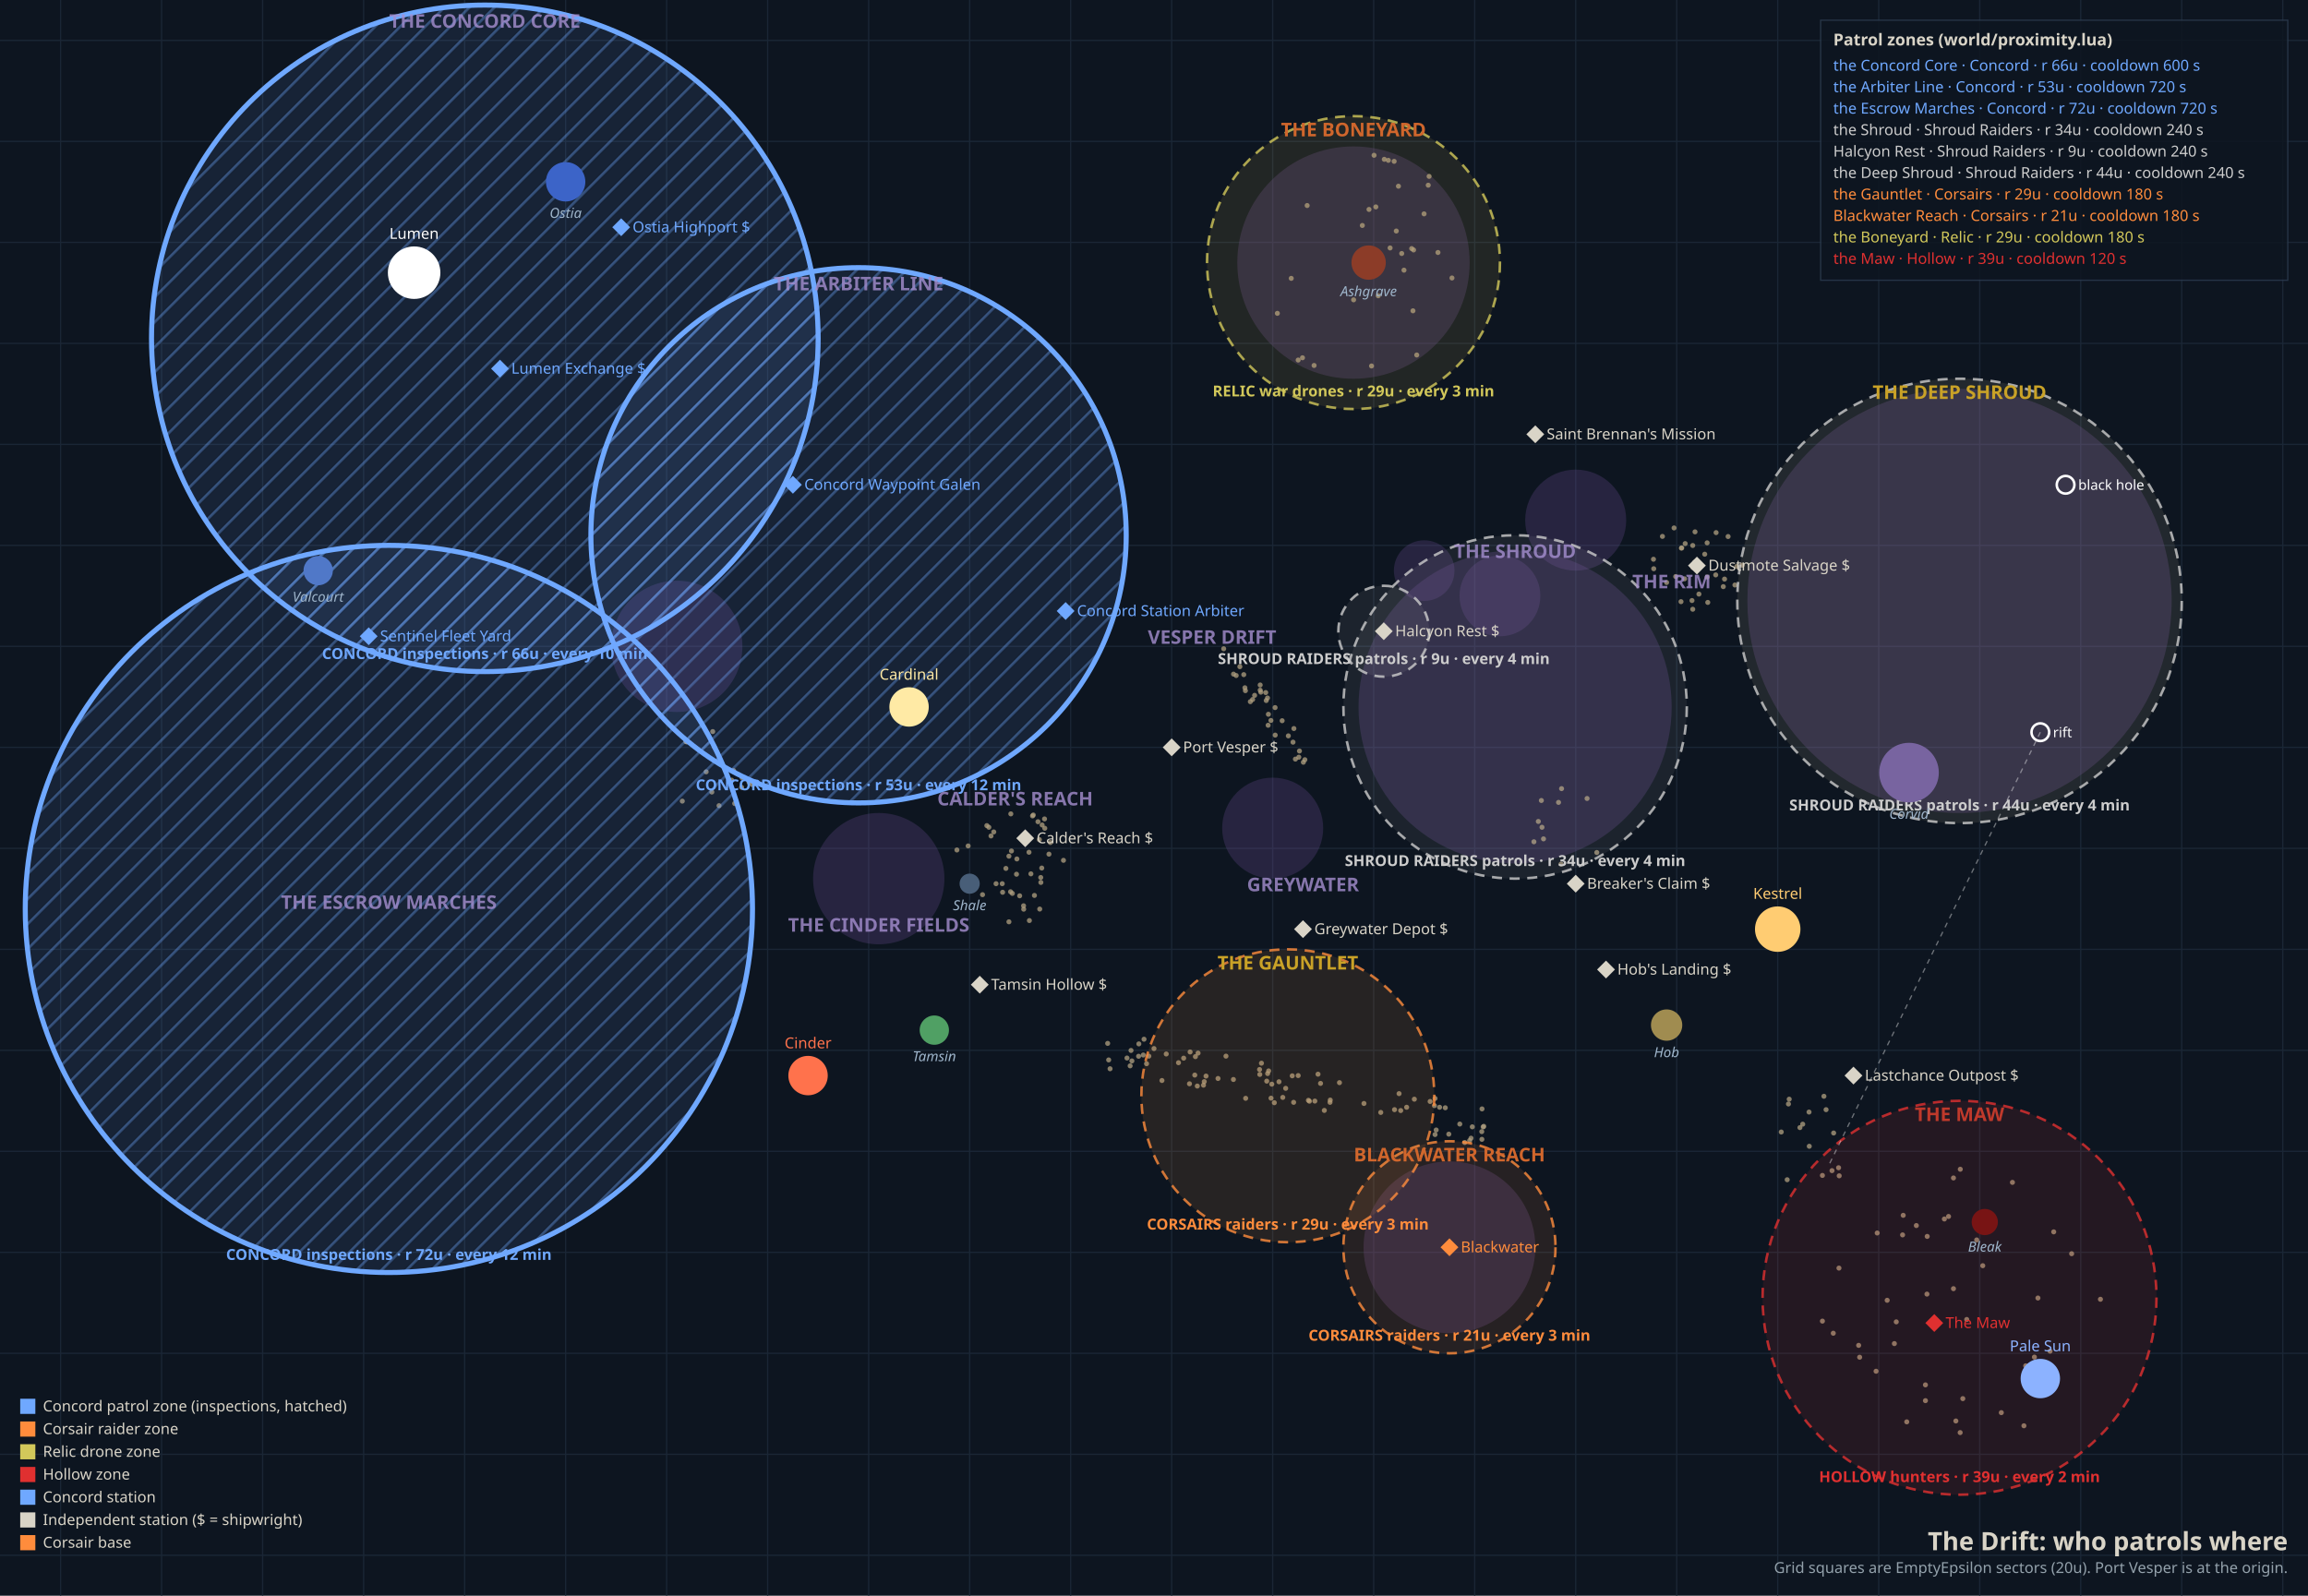
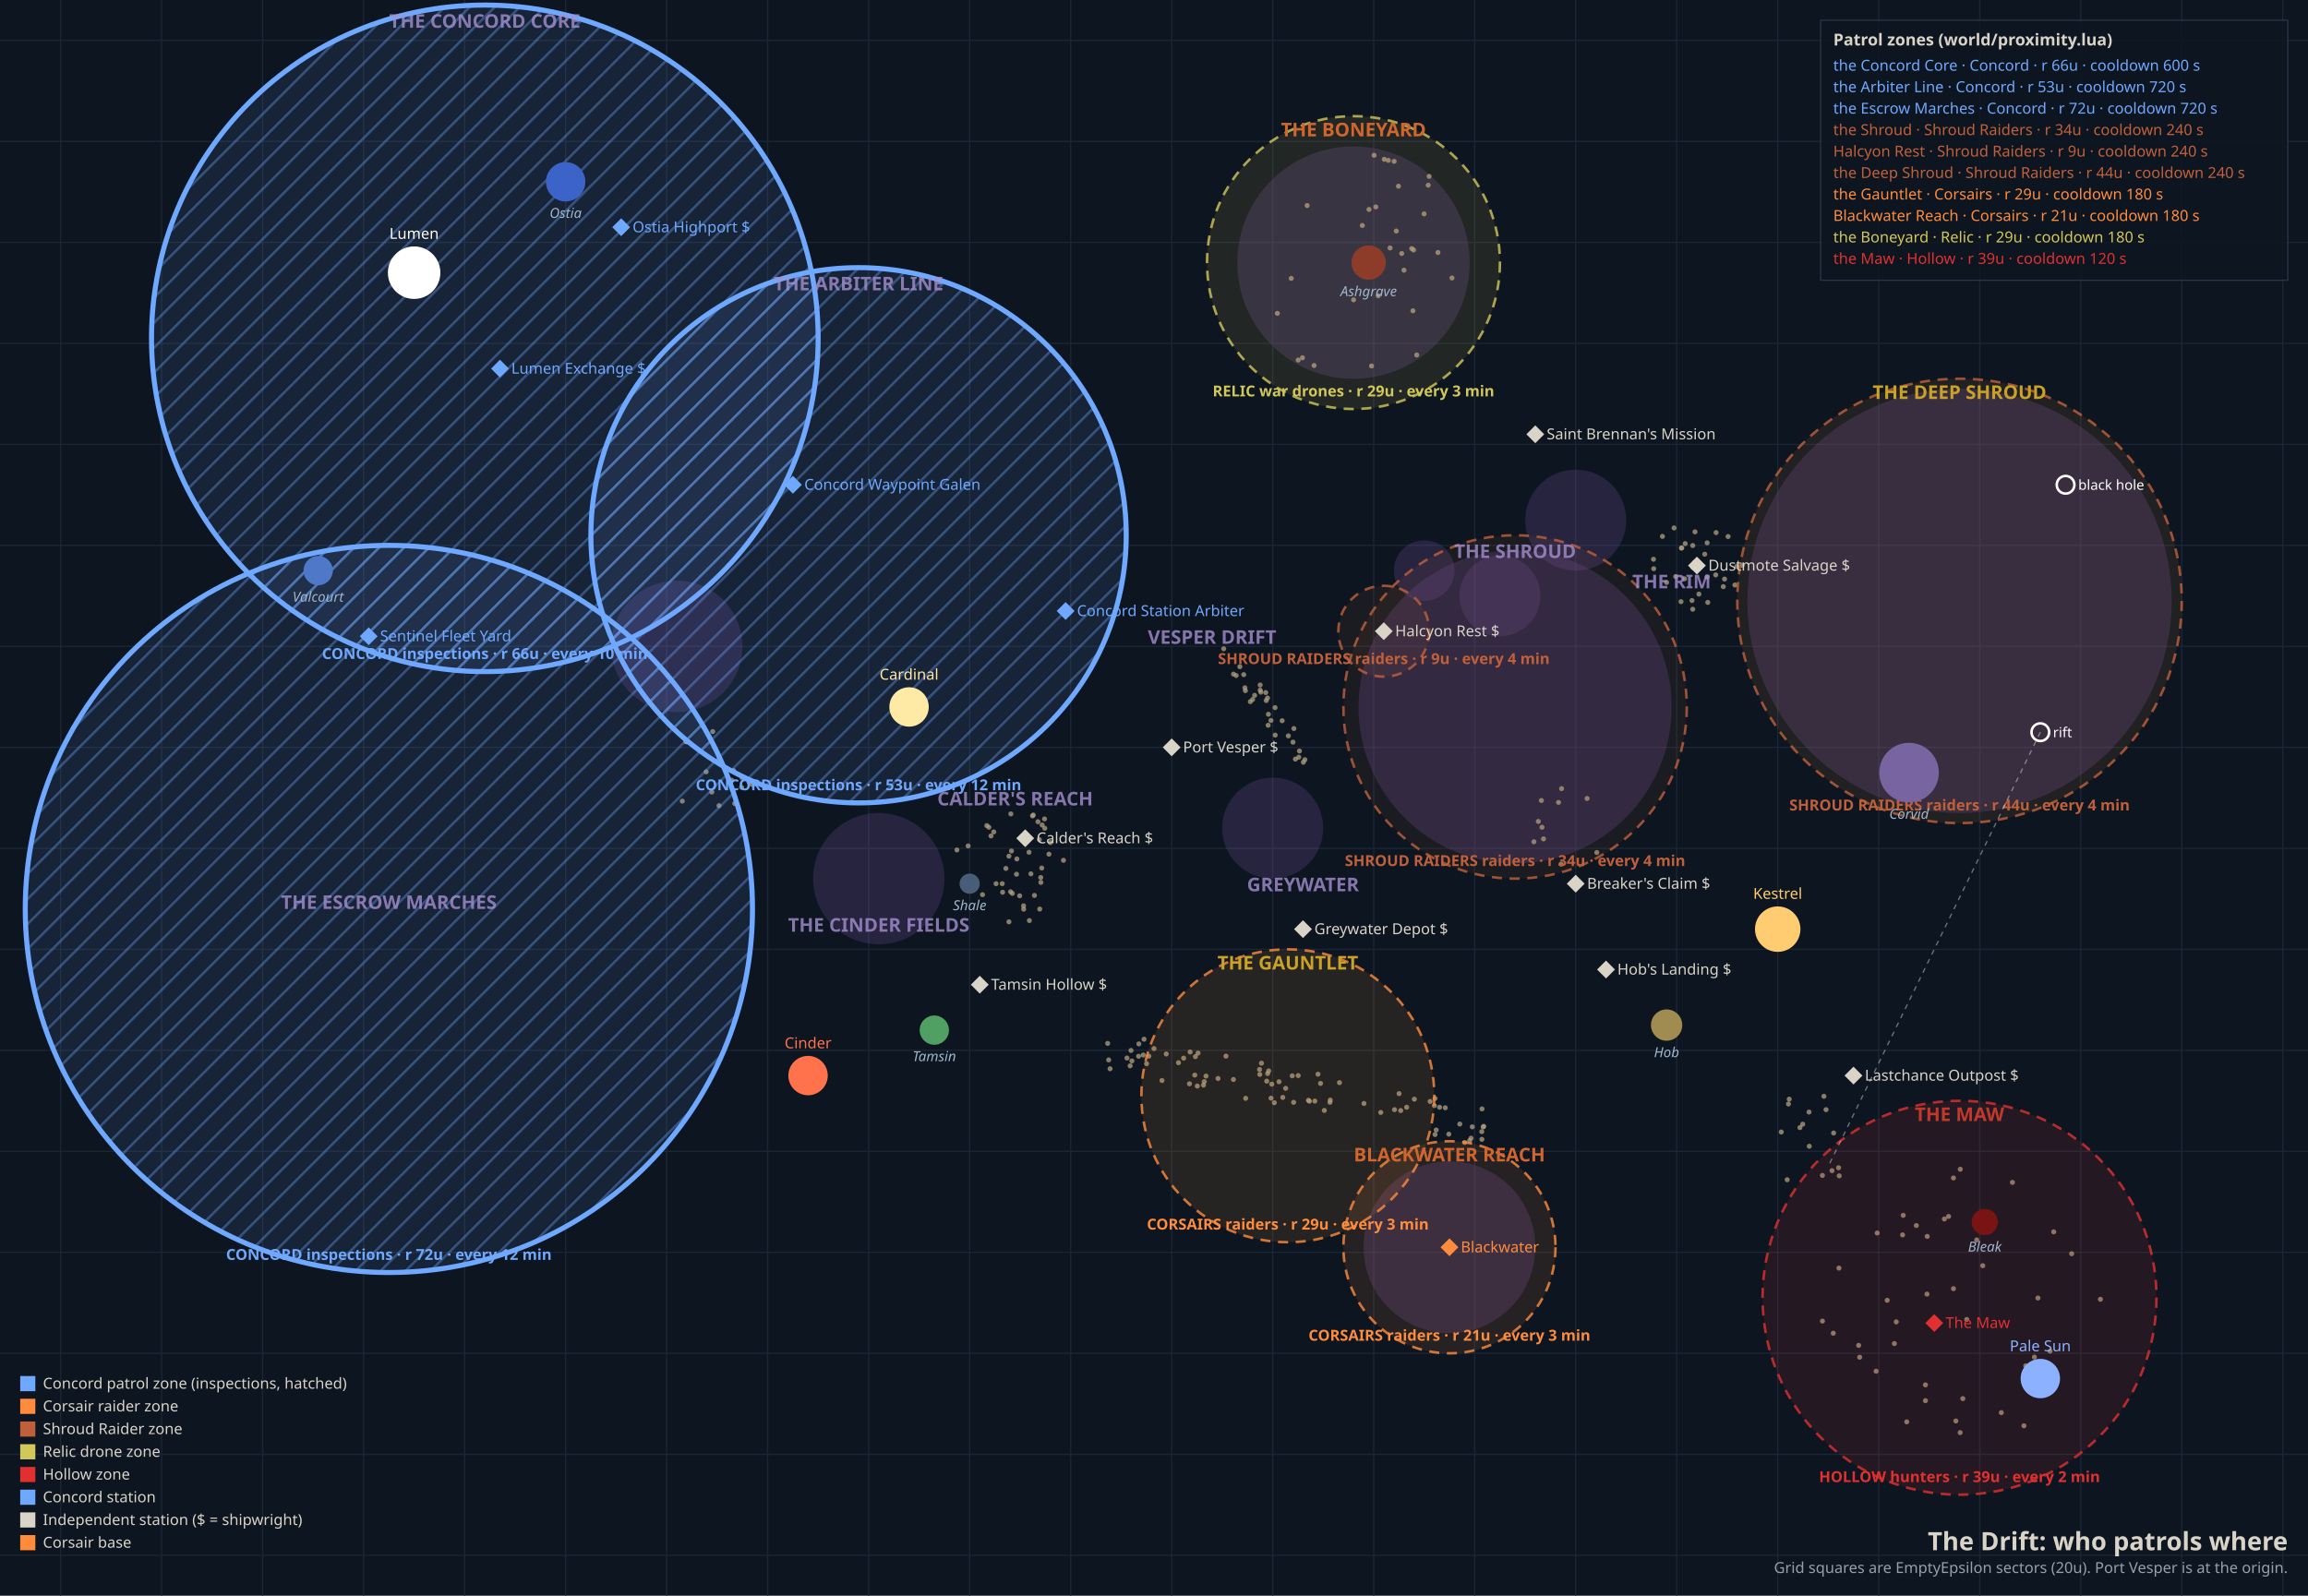
<svg xmlns="http://www.w3.org/2000/svg" viewBox="0 0 1828 1264" font-family="system-ui, sans-serif">
  <rect width="1828" height="1264" fill="#0d1520" />
  <line x1="-32.0" y1="0" x2="-32.0" y2="1264" stroke="#1a2635" stroke-width="1" />
  <line x1="48.0" y1="0" x2="48.0" y2="1264" stroke="#1a2635" stroke-width="1" />
  <line x1="128.0" y1="0" x2="128.0" y2="1264" stroke="#1a2635" stroke-width="1" />
  <line x1="208.0" y1="0" x2="208.0" y2="1264" stroke="#1a2635" stroke-width="1" />
  <line x1="288.0" y1="0" x2="288.0" y2="1264" stroke="#1a2635" stroke-width="1" />
  <line x1="368.0" y1="0" x2="368.0" y2="1264" stroke="#1a2635" stroke-width="1" />
  <line x1="448.0" y1="0" x2="448.0" y2="1264" stroke="#1a2635" stroke-width="1" />
  <line x1="528.0" y1="0" x2="528.0" y2="1264" stroke="#1a2635" stroke-width="1" />
  <line x1="608.0" y1="0" x2="608.0" y2="1264" stroke="#1a2635" stroke-width="1" />
  <line x1="688.0" y1="0" x2="688.0" y2="1264" stroke="#1a2635" stroke-width="1" />
  <line x1="768.0" y1="0" x2="768.0" y2="1264" stroke="#1a2635" stroke-width="1" />
  <line x1="848.0" y1="0" x2="848.0" y2="1264" stroke="#1a2635" stroke-width="1" />
  <line x1="928.0" y1="0" x2="928.0" y2="1264" stroke="#1a2635" stroke-width="1" />
  <line x1="1008.0" y1="0" x2="1008.0" y2="1264" stroke="#1a2635" stroke-width="1" />
  <line x1="1088.0" y1="0" x2="1088.0" y2="1264" stroke="#1a2635" stroke-width="1" />
  <line x1="1168.0" y1="0" x2="1168.0" y2="1264" stroke="#1a2635" stroke-width="1" />
  <line x1="1248.0" y1="0" x2="1248.0" y2="1264" stroke="#1a2635" stroke-width="1" />
  <line x1="1328.0" y1="0" x2="1328.0" y2="1264" stroke="#1a2635" stroke-width="1" />
  <line x1="1408.0" y1="0" x2="1408.0" y2="1264" stroke="#1a2635" stroke-width="1" />
  <line x1="1488.0" y1="0" x2="1488.0" y2="1264" stroke="#1a2635" stroke-width="1" />
  <line x1="1568.0" y1="0" x2="1568.0" y2="1264" stroke="#1a2635" stroke-width="1" />
  <line x1="1648.0" y1="0" x2="1648.0" y2="1264" stroke="#1a2635" stroke-width="1" />
  <line x1="1728.0" y1="0" x2="1728.0" y2="1264" stroke="#1a2635" stroke-width="1" />
  <line x1="1808.0" y1="0" x2="1808.0" y2="1264" stroke="#1a2635" stroke-width="1" />
  <line x1="0" y1="-48.0" x2="1828" y2="-48.0" stroke="#1a2635" stroke-width="1" />
  <line x1="0" y1="32.0" x2="1828" y2="32.0" stroke="#1a2635" stroke-width="1" />
  <line x1="0" y1="112.0" x2="1828" y2="112.0" stroke="#1a2635" stroke-width="1" />
  <line x1="0" y1="192.0" x2="1828" y2="192.0" stroke="#1a2635" stroke-width="1" />
  <line x1="0" y1="272.0" x2="1828" y2="272.0" stroke="#1a2635" stroke-width="1" />
  <line x1="0" y1="352.0" x2="1828" y2="352.0" stroke="#1a2635" stroke-width="1" />
  <line x1="0" y1="432.0" x2="1828" y2="432.0" stroke="#1a2635" stroke-width="1" />
  <line x1="0" y1="512.0" x2="1828" y2="512.0" stroke="#1a2635" stroke-width="1" />
  <line x1="0" y1="592.0" x2="1828" y2="592.0" stroke="#1a2635" stroke-width="1" />
  <line x1="0" y1="672.0" x2="1828" y2="672.0" stroke="#1a2635" stroke-width="1" />
  <line x1="0" y1="752.0" x2="1828" y2="752.0" stroke="#1a2635" stroke-width="1" />
  <line x1="0" y1="832.0" x2="1828" y2="832.0" stroke="#1a2635" stroke-width="1" />
  <line x1="0" y1="912.0" x2="1828" y2="912.0" stroke="#1a2635" stroke-width="1" />
  <line x1="0" y1="992.0" x2="1828" y2="992.0" stroke="#1a2635" stroke-width="1" />
  <line x1="0" y1="1072.0" x2="1828" y2="1072.0" stroke="#1a2635" stroke-width="1" />
  <line x1="0" y1="1152.0" x2="1828" y2="1152.0" stroke="#1a2635" stroke-width="1" />
  <line x1="0" y1="1232.0" x2="1828" y2="1232.0" stroke="#1a2635" stroke-width="1" />
  <circle cx="1200.0" cy="560.0" r="124.0" fill="#6a4c93" opacity="0.28" />
  <circle cx="1552.0" cy="476.0" r="168.0" fill="#6a4c93" opacity="0.28" />
  <circle cx="1148.0" cy="988.0" r="68.0" fill="#6a4c93" opacity="0.28" />
  <circle cx="1072.0" cy="208.0" r="92.0" fill="#6a4c93" opacity="0.28" />
  <circle cx="696.0" cy="696.0" r="52.0" fill="#6a4c93" opacity="0.28" />
  <circle cx="1008.0" cy="656.0" r="40.0" fill="#6a4c93" opacity="0.28" />
  <circle cx="536.0" cy="512.0" r="52.0" fill="#6a4c93" opacity="0.28" />
  <circle cx="1188.0" cy="472.0" r="32.0" fill="#6a4c93" opacity="0.28" />
  <circle cx="1248.0" cy="412.0" r="40.0" fill="#6a4c93" opacity="0.28" />
  <circle cx="1128.0" cy="452.0" r="24.0" fill="#6a4c93" opacity="0.28" />
  <circle cx="799.1" cy="678.2" r="2" fill="#b0a080" opacity="0.75" />
  <circle cx="800.4" cy="706.4" r="2" fill="#b0a080" opacity="0.75" />
  <circle cx="800.6" cy="644.7" r="2" fill="#b0a080" opacity="0.75" />
  <circle cx="815.0" cy="675.1" r="2" fill="#b0a080" opacity="0.75" />
  <circle cx="796.7" cy="687.9" r="2" fill="#b0a080" opacity="0.75" />
  <circle cx="810.7" cy="717.5" r="2" fill="#b0a080" opacity="0.75" />
  <circle cx="825.1" cy="687.6" r="2" fill="#b0a080" opacity="0.75" />
  <circle cx="783.2" cy="655.3" r="2" fill="#b0a080" opacity="0.75" />
  <circle cx="810.8" cy="720.2" r="2" fill="#b0a080" opacity="0.75" />
  <circle cx="805.4" cy="680.4" r="2" fill="#b0a080" opacity="0.75" />
  <circle cx="817.8" cy="646.3" r="2" fill="#b0a080" opacity="0.75" />
  <circle cx="793.8" cy="700.0" r="2" fill="#b0a080" opacity="0.75" />
  <circle cx="830.8" cy="676.6" r="2" fill="#b0a080" opacity="0.75" />
  <circle cx="816.5" cy="692.2" r="2" fill="#b0a080" opacity="0.75" />
  <circle cx="825.4" cy="653.5" r="2" fill="#b0a080" opacity="0.75" />
  <circle cx="818.4" cy="645.6" r="2" fill="#b0a080" opacity="0.75" />
  <circle cx="757.9" cy="673.3" r="2" fill="#b0a080" opacity="0.75" />
  <circle cx="778.2" cy="708.7" r="2" fill="#b0a080" opacity="0.75" />
  <circle cx="822.1" cy="650.9" r="2" fill="#b0a080" opacity="0.75" />
  <circle cx="827.5" cy="656.1" r="2" fill="#b0a080" opacity="0.75" />
  <circle cx="801.1" cy="674.1" r="2" fill="#b0a080" opacity="0.75" />
  <circle cx="807.6" cy="709.6" r="2" fill="#b0a080" opacity="0.75" />
  <circle cx="824.3" cy="695.1" r="2" fill="#b0a080" opacity="0.75" />
  <circle cx="824.4" cy="699.0" r="2" fill="#b0a080" opacity="0.75" />
  <circle cx="784.9" cy="662.2" r="2" fill="#b0a080" opacity="0.75" />
  <circle cx="788.9" cy="700.0" r="2" fill="#b0a080" opacity="0.75" />
  <circle cx="799.1" cy="730.2" r="2" fill="#b0a080" opacity="0.75" />
  <circle cx="781.6" cy="654.0" r="2" fill="#b0a080" opacity="0.75" />
  <circle cx="823.5" cy="720.1" r="2" fill="#b0a080" opacity="0.75" />
  <circle cx="819.3" cy="709.3" r="2" fill="#b0a080" opacity="0.75" />
  <circle cx="842.3" cy="681.5" r="2" fill="#b0a080" opacity="0.75" />
  <circle cx="766.8" cy="670.1" r="2" fill="#b0a080" opacity="0.75" />
  <circle cx="827.3" cy="648.7" r="2" fill="#b0a080" opacity="0.75" />
  <circle cx="805.1" cy="692.5" r="2" fill="#b0a080" opacity="0.75" />
  <circle cx="794.1" cy="706.8" r="2" fill="#b0a080" opacity="0.75" />
  <circle cx="815.3" cy="729.2" r="2" fill="#b0a080" opacity="0.75" />
  <circle cx="823.2" cy="665.1" r="2" fill="#b0a080" opacity="0.75" />
  <circle cx="787.1" cy="659.0" r="2" fill="#b0a080" opacity="0.75" />
  <circle cx="831.9" cy="667.4" r="2" fill="#b0a080" opacity="0.75" />
  <circle cx="801.8" cy="707.7" r="2" fill="#b0a080" opacity="0.75" />
  <circle cx="1045.9" cy="858.2" r="2" fill="#b0a080" opacity="0.75" />
  <circle cx="1048.9" cy="879.6" r="2" fill="#b0a080" opacity="0.75" />
  <circle cx="997.6" cy="847.2" r="2" fill="#b0a080" opacity="0.75" />
  <circle cx="1175.2" cy="892.2" r="2" fill="#b0a080" opacity="0.75" />
  <circle cx="906.1" cy="823.2" r="2" fill="#b0a080" opacity="0.75" />
  <circle cx="908.1" cy="842.6" r="2" fill="#b0a080" opacity="0.75" />
  <circle cx="1114.1" cy="877.1" r="2" fill="#b0a080" opacity="0.75" />
  <circle cx="895.8" cy="832.1" r="2" fill="#b0a080" opacity="0.75" />
  <circle cx="1174.7" cy="892.7" r="2" fill="#b0a080" opacity="0.75" />
  <circle cx="1165.1" cy="901.6" r="2" fill="#b0a080" opacity="0.75" />
  <circle cx="878.1" cy="839.6" r="2" fill="#b0a080" opacity="0.75" />
  <circle cx="1080.3" cy="874.1" r="2" fill="#b0a080" opacity="0.75" />
  <circle cx="955.2" cy="852.4" r="2" fill="#b0a080" opacity="0.75" />
  <circle cx="909.9" cy="836.6" r="2" fill="#b0a080" opacity="0.75" />
  <circle cx="1009.3" cy="873.5" r="2" fill="#b0a080" opacity="0.75" />
  <circle cx="1140.2" cy="877.1" r="2" fill="#b0a080" opacity="0.75" />
  <circle cx="1028.2" cy="852.0" r="2" fill="#b0a080" opacity="0.75" />
  <circle cx="1147.5" cy="898.4" r="2" fill="#b0a080" opacity="0.75" />
  <circle cx="964.7" cy="854.3" r="2" fill="#b0a080" opacity="0.75" />
  <circle cx="1060.9" cy="857.6" r="2" fill="#b0a080" opacity="0.75" />
  <circle cx="1104.5" cy="879.0" r="2" fill="#b0a080" opacity="0.75" />
  <circle cx="1109.4" cy="879.7" r="2" fill="#b0a080" opacity="0.75" />
  <circle cx="877.3" cy="826.5" r="2" fill="#b0a080" opacity="0.75" />
  <circle cx="879.2" cy="846.6" r="2" fill="#b0a080" opacity="0.75" />
  <circle cx="1137.5" cy="895.1" r="2" fill="#b0a080" opacity="0.75" />
  <circle cx="971.0" cy="836.6" r="2" fill="#b0a080" opacity="0.75" />
  <circle cx="1136.6" cy="898.7" r="2" fill="#b0a080" opacity="0.75" />
  <circle cx="901.8" cy="836.7" r="2" fill="#b0a080" opacity="0.75" />
  <circle cx="895.1" cy="844.3" r="2" fill="#b0a080" opacity="0.75" />
  <circle cx="1108.1" cy="866.3" r="2" fill="#b0a080" opacity="0.75" />
  <circle cx="1018.3" cy="862.1" r="2" fill="#b0a080" opacity="0.75" />
  <circle cx="953.2" cy="859.6" r="2" fill="#b0a080" opacity="0.75" />
  <circle cx="1004.8" cy="848.3" r="2" fill="#b0a080" opacity="0.75" />
  <circle cx="1036.3" cy="871.6" r="2" fill="#b0a080" opacity="0.75" />
  <circle cx="937.5" cy="838.2" r="2" fill="#b0a080" opacity="0.75" />
  <circle cx="1173.6" cy="896.4" r="2" fill="#b0a080" opacity="0.75" />
  <circle cx="1007.3" cy="858.8" r="2" fill="#b0a080" opacity="0.75" />
  <circle cx="914.0" cy="830.6" r="2" fill="#b0a080" opacity="0.75" />
  <circle cx="976.9" cy="855.1" r="2" fill="#b0a080" opacity="0.75" />
  <circle cx="946.8" cy="837.0" r="2" fill="#b0a080" opacity="0.75" />
  <circle cx="896.5" cy="840.4" r="2" fill="#b0a080" opacity="0.75" />
  <circle cx="942.1" cy="858.5" r="2" fill="#b0a080" opacity="0.75" />
  <circle cx="1136.6" cy="870.1" r="2" fill="#b0a080" opacity="0.75" />
  <circle cx="946.3" cy="851.6" r="2" fill="#b0a080" opacity="0.75" />
  <circle cx="942.6" cy="833.3" r="2" fill="#b0a080" opacity="0.75" />
  <circle cx="1156.2" cy="890.4" r="2" fill="#b0a080" opacity="0.75" />
  <circle cx="1016.0" cy="869.3" r="2" fill="#b0a080" opacity="0.75" />
  <circle cx="1120.2" cy="870.7" r="2" fill="#b0a080" opacity="0.75" />
  <circle cx="905.5" cy="835.7" r="2" fill="#b0a080" opacity="0.75" />
  <circle cx="1003.3" cy="856.4" r="2" fill="#b0a080" opacity="0.75" />
  <circle cx="1093.6" cy="881.2" r="2" fill="#b0a080" opacity="0.75" />
  <circle cx="1173.8" cy="878.4" r="2" fill="#b0a080" opacity="0.75" />
  <circle cx="997.8" cy="851.1" r="2" fill="#b0a080" opacity="0.75" />
  <circle cx="1136.1" cy="875.8" r="2" fill="#b0a080" opacity="0.75" />
  <circle cx="933.4" cy="841.8" r="2" fill="#b0a080" opacity="0.75" />
  <circle cx="1004.0" cy="850.4" r="2" fill="#b0a080" opacity="0.75" />
  <circle cx="948.3" cy="860.3" r="2" fill="#b0a080" opacity="0.75" />
  <circle cx="1006.7" cy="869.9" r="2" fill="#b0a080" opacity="0.75" />
  <circle cx="1043.9" cy="850.9" r="2" fill="#b0a080" opacity="0.75" />
  <circle cx="1173.7" cy="902.5" r="2" fill="#b0a080" opacity="0.75" />
  <circle cx="1164.0" cy="903.5" r="2" fill="#b0a080" opacity="0.75" />
  <circle cx="1132.7" cy="872.5" r="2" fill="#b0a080" opacity="0.75" />
  <circle cx="1023.5" cy="852.2" r="2" fill="#b0a080" opacity="0.75" />
  <circle cx="999.1" cy="842.2" r="2" fill="#b0a080" opacity="0.75" />
  <circle cx="986.6" cy="870.0" r="2" fill="#b0a080" opacity="0.75" />
  <circle cx="953.8" cy="856.8" r="2" fill="#b0a080" opacity="0.75" />
  <circle cx="1013.0" cy="856.9" r="2" fill="#b0a080" opacity="0.75" />
  <circle cx="1160.1" cy="905.0" r="2" fill="#b0a080" opacity="0.75" />
  <circle cx="1041.4" cy="872.2" r="2" fill="#b0a080" opacity="0.75" />
  <circle cx="923.7" cy="834.9" r="2" fill="#b0a080" opacity="0.75" />
  <circle cx="1166.1" cy="892.6" r="2" fill="#b0a080" opacity="0.75" />
  <circle cx="1037.1" cy="872.3" r="2" fill="#b0a080" opacity="0.75" />
  <circle cx="892.6" cy="838.1" r="2" fill="#b0a080" opacity="0.75" />
  <circle cx="1024.6" cy="873.2" r="2" fill="#b0a080" opacity="0.75" />
  <circle cx="920.3" cy="855.9" r="2" fill="#b0a080" opacity="0.75" />
  <circle cx="902.0" cy="826.9" r="2" fill="#b0a080" opacity="0.75" />
  <circle cx="1053.4" cy="873.2" r="2" fill="#b0a080" opacity="0.75" />
  <circle cx="948.9" cy="834.2" r="2" fill="#b0a080" opacity="0.75" />
  <circle cx="1144.7" cy="877.5" r="2" fill="#b0a080" opacity="0.75" />
  <circle cx="1053.6" cy="871.4" r="2" fill="#b0a080" opacity="0.75" />
  <circle cx="1320.0" cy="461.4" r="2" fill="#b0a080" opacity="0.75" />
  <circle cx="1309.6" cy="443.0" r="2" fill="#b0a080" opacity="0.75" />
  <circle cx="1352.6" cy="477.2" r="2" fill="#b0a080" opacity="0.75" />
  <circle cx="1345.6" cy="470.6" r="2" fill="#b0a080" opacity="0.75" />
  <circle cx="1334.7" cy="430.6" r="2" fill="#b0a080" opacity="0.75" />
  <circle cx="1331.4" cy="476.6" r="2" fill="#b0a080" opacity="0.75" />
  <circle cx="1365.9" cy="458.7" r="2" fill="#b0a080" opacity="0.75" />
  <circle cx="1379.9" cy="447.7" r="2" fill="#b0a080" opacity="0.75" />
  <circle cx="1358.9" cy="455.4" r="2" fill="#b0a080" opacity="0.75" />
  <circle cx="1340.7" cy="482.6" r="2" fill="#b0a080" opacity="0.75" />
  <circle cx="1368.7" cy="425.0" r="2" fill="#b0a080" opacity="0.75" />
  <circle cx="1334.2" cy="458.5" r="2" fill="#b0a080" opacity="0.75" />
  <circle cx="1359.2" cy="421.9" r="2" fill="#b0a080" opacity="0.75" />
  <circle cx="1316.7" cy="424.9" r="2" fill="#b0a080" opacity="0.75" />
  <circle cx="1342.2" cy="445.4" r="2" fill="#b0a080" opacity="0.75" />
  <circle cx="1352.1" cy="430.0" r="2" fill="#b0a080" opacity="0.75" />
  <circle cx="1325.9" cy="418.2" r="2" fill="#b0a080" opacity="0.75" />
  <circle cx="1352.1" cy="457.1" r="2" fill="#b0a080" opacity="0.75" />
  <circle cx="1364.9" cy="464.7" r="2" fill="#b0a080" opacity="0.75" />
  <circle cx="1340.1" cy="475.7" r="2" fill="#b0a080" opacity="0.75" />
  <circle cx="1340.7" cy="432.1" r="2" fill="#b0a080" opacity="0.75" />
  <circle cx="1331.7" cy="434.2" r="2" fill="#b0a080" opacity="0.75" />
  <circle cx="1309.8" cy="450.5" r="2" fill="#b0a080" opacity="0.75" />
  <circle cx="1350.2" cy="439.0" r="2" fill="#b0a080" opacity="0.75" />
  <circle cx="1327.2" cy="456.7" r="2" fill="#b0a080" opacity="0.75" />
  <circle cx="1375.6" cy="448.7" r="2" fill="#b0a080" opacity="0.75" />
  <circle cx="1332.0" cy="434.0" r="2" fill="#b0a080" opacity="0.75" />
  <circle cx="1342.5" cy="421.3" r="2" fill="#b0a080" opacity="0.75" />
  <circle cx="1340.8" cy="449.6" r="2" fill="#b0a080" opacity="0.75" />
  <circle cx="1374.1" cy="463.4" r="2" fill="#b0a080" opacity="0.75" />
  <circle cx="1127.9" cy="169.4" r="2" fill="#b0a080" opacity="0.75" />
  <circle cx="1107.6" cy="147.5" r="2" fill="#b0a080" opacity="0.75" />
  <circle cx="1091.6" cy="234.3" r="2" fill="#b0a080" opacity="0.75" />
  <circle cx="1040.8" cy="289.5" r="2" fill="#b0a080" opacity="0.75" />
  <circle cx="1096.4" cy="126.2" r="2" fill="#b0a080" opacity="0.75" />
  <circle cx="1105.9" cy="183.0" r="2" fill="#b0a080" opacity="0.75" />
  <circle cx="1072.1" cy="237.5" r="2" fill="#b0a080" opacity="0.75" />
  <circle cx="1088.3" cy="123.0" r="2" fill="#b0a080" opacity="0.75" />
  <circle cx="1011.7" cy="248.2" r="2" fill="#b0a080" opacity="0.75" />
  <circle cx="1122.1" cy="281.2" r="2" fill="#b0a080" opacity="0.75" />
  <circle cx="1131.9" cy="139.7" r="2" fill="#b0a080" opacity="0.75" />
  <circle cx="1104.2" cy="127.8" r="2" fill="#b0a080" opacity="0.75" />
  <circle cx="1150.0" cy="220.2" r="2" fill="#b0a080" opacity="0.75" />
  <circle cx="1028.2" cy="285.2" r="2" fill="#b0a080" opacity="0.75" />
  <circle cx="1099.6" cy="127.0" r="2" fill="#b0a080" opacity="0.75" />
  <circle cx="1089.7" cy="163.9" r="2" fill="#b0a080" opacity="0.75" />
  <circle cx="1079.0" cy="178.6" r="2" fill="#b0a080" opacity="0.75" />
  <circle cx="1131.2" cy="146.7" r="2" fill="#b0a080" opacity="0.75" />
  <circle cx="1086.3" cy="289.9" r="2" fill="#b0a080" opacity="0.75" />
  <circle cx="1022.7" cy="220.5" r="2" fill="#b0a080" opacity="0.75" />
  <circle cx="1084.3" cy="165.9" r="2" fill="#b0a080" opacity="0.75" />
  <circle cx="1112.0" cy="214.0" r="2" fill="#b0a080" opacity="0.75" />
  <circle cx="1031.6" cy="283.4" r="2" fill="#b0a080" opacity="0.75" />
  <circle cx="1119.6" cy="198.0" r="2" fill="#b0a080" opacity="0.75" />
  <circle cx="1035.3" cy="162.8" r="2" fill="#b0a080" opacity="0.75" />
  <circle cx="1138.9" cy="200.0" r="2" fill="#b0a080" opacity="0.75" />
  <circle cx="1101.0" cy="196.4" r="2" fill="#b0a080" opacity="0.75" />
  <circle cx="1110.2" cy="200.8" r="2" fill="#b0a080" opacity="0.75" />
  <circle cx="1118.1" cy="196.9" r="2" fill="#b0a080" opacity="0.75" />
  <circle cx="1119.1" cy="246.2" r="2" fill="#b0a080" opacity="0.75" />
  <circle cx="1543.3" cy="963.6" r="2" fill="#b0a080" opacity="0.75" />
  <circle cx="1486.8" cy="976.7" r="2" fill="#b0a080" opacity="0.75" />
  <circle cx="1485.9" cy="1086.2" r="2" fill="#b0a080" opacity="0.75" />
  <circle cx="1549.1" cy="1125.6" r="2" fill="#b0a080" opacity="0.75" />
  <circle cx="1663.6" cy="1029.2" r="2" fill="#b0a080" opacity="0.75" />
  <circle cx="1456.5" cy="1004.5" r="2" fill="#b0a080" opacity="0.75" />
  <circle cx="1547.2" cy="933.1" r="2" fill="#b0a080" opacity="0.75" />
  <circle cx="1531.8" cy="1051.1" r="2" fill="#b0a080" opacity="0.75" />
  <circle cx="1517.8" cy="970.8" r="2" fill="#b0a080" opacity="0.75" />
  <circle cx="1510.2" cy="1126.3" r="2" fill="#b0a080" opacity="0.75" />
  <circle cx="1540.0" cy="965.6" r="2" fill="#b0a080" opacity="0.75" />
  <circle cx="1525.0" cy="1097.0" r="2" fill="#b0a080" opacity="0.75" />
  <circle cx="1500.4" cy="1064.3" r="2" fill="#b0a080" opacity="0.75" />
  <circle cx="1604.4" cy="1081.9" r="2" fill="#b0a080" opacity="0.75" />
  <circle cx="1640.8" cy="993.1" r="2" fill="#b0a080" opacity="0.75" />
  <circle cx="1626.6" cy="975.8" r="2" fill="#b0a080" opacity="0.75" />
  <circle cx="1525.0" cy="1109.5" r="2" fill="#b0a080" opacity="0.75" />
  <circle cx="1614.1" cy="1028.2" r="2" fill="#b0a080" opacity="0.75" />
  <circle cx="1472.1" cy="1065.7" r="2" fill="#b0a080" opacity="0.75" />
  <circle cx="1507.4" cy="962.7" r="2" fill="#b0a080" opacity="0.75" />
  <circle cx="1501.9" cy="1047.1" r="2" fill="#b0a080" opacity="0.75" />
  <circle cx="1443.4" cy="1046.5" r="2" fill="#b0a080" opacity="0.75" />
  <circle cx="1565.6" cy="982.2" r="2" fill="#b0a080" opacity="0.75" />
  <circle cx="1623.7" cy="1070.3" r="2" fill="#b0a080" opacity="0.75" />
  <circle cx="1506.9" cy="978.2" r="2" fill="#b0a080" opacity="0.75" />
  <circle cx="1593.9" cy="936.6" r="2" fill="#b0a080" opacity="0.75" />
  <circle cx="1526.4" cy="979.4" r="2" fill="#b0a080" opacity="0.75" />
  <circle cx="1557.7" cy="1045.2" r="2" fill="#b0a080" opacity="0.75" />
  <circle cx="1554.6" cy="1107.9" r="2" fill="#b0a080" opacity="0.75" />
  <circle cx="1570.4" cy="1002.6" r="2" fill="#b0a080" opacity="0.75" />
  <circle cx="1472.9" cy="1075.1" r="2" fill="#b0a080" opacity="0.75" />
  <circle cx="1585.1" cy="1119.0" r="2" fill="#b0a080" opacity="0.75" />
  <circle cx="1494.7" cy="1030.0" r="2" fill="#b0a080" opacity="0.75" />
  <circle cx="1547.2" cy="1020.8" r="2" fill="#b0a080" opacity="0.75" />
  <circle cx="1552.6" cy="926.2" r="2" fill="#b0a080" opacity="0.75" />
  <circle cx="1611.3" cy="1075.0" r="2" fill="#b0a080" opacity="0.75" />
  <circle cx="1603.0" cy="1129.4" r="2" fill="#b0a080" opacity="0.75" />
  <circle cx="1526.2" cy="1025.1" r="2" fill="#b0a080" opacity="0.75" />
  <circle cx="1552.5" cy="1134.8" r="2" fill="#b0a080" opacity="0.75" />
  <circle cx="1452.0" cy="1056.1" r="2" fill="#b0a080" opacity="0.75" />
  <circle cx="1010.0" cy="582.3" r="2" fill="#b0a080" opacity="0.75" />
  <circle cx="1004.4" cy="574.5" r="2" fill="#b0a080" opacity="0.75" />
  <circle cx="1033.5" cy="601.8" r="2" fill="#b0a080" opacity="0.75" />
  <circle cx="1020.4" cy="582.9" r="2" fill="#b0a080" opacity="0.75" />
  <circle cx="1029.2" cy="594.9" r="2" fill="#b0a080" opacity="0.75" />
  <circle cx="1032.3" cy="603.8" r="2" fill="#b0a080" opacity="0.75" />
  <circle cx="1002.9" cy="554.9" r="2" fill="#b0a080" opacity="0.75" />
  <circle cx="979.1" cy="535.1" r="2" fill="#b0a080" opacity="0.75" />
  <circle cx="1024.1" cy="587.9" r="2" fill="#b0a080" opacity="0.75" />
  <circle cx="1015.5" cy="570.9" r="2" fill="#b0a080" opacity="0.75" />
  <circle cx="969.2" cy="513.9" r="2" fill="#b0a080" opacity="0.75" />
  <circle cx="985.1" cy="534.4" r="2" fill="#b0a080" opacity="0.75" />
  <circle cx="1009.9" cy="560.5" r="2" fill="#b0a080" opacity="0.75" />
  <circle cx="977.0" cy="534.0" r="2" fill="#b0a080" opacity="0.75" />
  <circle cx="1024.8" cy="577.1" r="2" fill="#b0a080" opacity="0.75" />
  <circle cx="993.7" cy="550.8" r="2" fill="#b0a080" opacity="0.75" />
  <circle cx="998.6" cy="548.3" r="2" fill="#b0a080" opacity="0.75" />
  <circle cx="990.3" cy="555.8" r="2" fill="#b0a080" opacity="0.75" />
  <circle cx="1006.6" cy="570.7" r="2" fill="#b0a080" opacity="0.75" />
  <circle cx="1028.7" cy="599.8" r="2" fill="#b0a080" opacity="0.75" />
  <circle cx="998.1" cy="542.6" r="2" fill="#b0a080" opacity="0.75" />
  <circle cx="986.4" cy="547.1" r="2" fill="#b0a080" opacity="0.75" />
  <circle cx="1026.0" cy="601.3" r="2" fill="#b0a080" opacity="0.75" />
  <circle cx="992.1" cy="554.1" r="2" fill="#b0a080" opacity="0.75" />
  <circle cx="1004.6" cy="565.8" r="2" fill="#b0a080" opacity="0.75" />
  <circle cx="982.0" cy="528.1" r="2" fill="#b0a080" opacity="0.75" />
  <circle cx="1002.5" cy="548.6" r="2" fill="#b0a080" opacity="0.75" />
  <circle cx="986.0" cy="544.8" r="2" fill="#b0a080" opacity="0.75" />
  <circle cx="998.1" cy="546.7" r="2" fill="#b0a080" opacity="0.75" />
  <circle cx="1003.9" cy="552.9" r="2" fill="#b0a080" opacity="0.75" />
  <circle cx="559.3" cy="611.4" r="2" fill="#b0a080" opacity="0.75" />
  <circle cx="540.4" cy="634.6" r="2" fill="#b0a080" opacity="0.75" />
  <circle cx="595.6" cy="621.4" r="2" fill="#b0a080" opacity="0.75" />
  <circle cx="581.9" cy="636.5" r="2" fill="#b0a080" opacity="0.75" />
  <circle cx="587.4" cy="623.7" r="2" fill="#b0a080" opacity="0.75" />
  <circle cx="569.5" cy="638.2" r="2" fill="#b0a080" opacity="0.75" />
  <circle cx="565.7" cy="591.4" r="2" fill="#b0a080" opacity="0.75" />
  <circle cx="564.5" cy="579.5" r="2" fill="#b0a080" opacity="0.75" />
  <circle cx="563.8" cy="627.4" r="2" fill="#b0a080" opacity="0.75" />
  <circle cx="593.2" cy="619.6" r="2" fill="#b0a080" opacity="0.75" />
  <circle cx="587.7" cy="616.0" r="2" fill="#b0a080" opacity="0.75" />
  <circle cx="543.2" cy="587.4" r="2" fill="#b0a080" opacity="0.75" />
  <circle cx="543.9" cy="587.7" r="2" fill="#b0a080" opacity="0.75" />
  <circle cx="581.0" cy="610.4" r="2" fill="#b0a080" opacity="0.75" />
  <circle cx="579.5" cy="618.0" r="2" fill="#b0a080" opacity="0.75" />
  <circle cx="1451.0" cy="927.3" r="2" fill="#b0a080" opacity="0.75" />
  <circle cx="1410.8" cy="896.7" r="2" fill="#b0a080" opacity="0.75" />
  <circle cx="1417.1" cy="870.7" r="2" fill="#b0a080" opacity="0.75" />
  <circle cx="1443.4" cy="931.1" r="2" fill="#b0a080" opacity="0.75" />
  <circle cx="1427.8" cy="890.5" r="2" fill="#b0a080" opacity="0.75" />
  <circle cx="1444.6" cy="868.4" r="2" fill="#b0a080" opacity="0.75" />
  <circle cx="1433.0" cy="908.0" r="2" fill="#b0a080" opacity="0.75" />
  <circle cx="1415.5" cy="934.5" r="2" fill="#b0a080" opacity="0.75" />
  <circle cx="1452.3" cy="897.5" r="2" fill="#b0a080" opacity="0.75" />
  <circle cx="1425.6" cy="893.2" r="2" fill="#b0a080" opacity="0.75" />
  <circle cx="1416.5" cy="874.5" r="2" fill="#b0a080" opacity="0.75" />
  <circle cx="1456.2" cy="925.0" r="2" fill="#b0a080" opacity="0.75" />
  <circle cx="1446.3" cy="879.0" r="2" fill="#b0a080" opacity="0.75" />
  <circle cx="1456.7" cy="931.4" r="2" fill="#b0a080" opacity="0.75" />
  <circle cx="1432.8" cy="880.9" r="2" fill="#b0a080" opacity="0.75" />
  <circle cx="1222.5" cy="664.5" r="2" fill="#b0a080" opacity="0.75" />
  <circle cx="1221.3" cy="655.3" r="2" fill="#b0a080" opacity="0.75" />
  <circle cx="1257.0" cy="632.5" r="2" fill="#b0a080" opacity="0.75" />
  <circle cx="1264.7" cy="675.3" r="2" fill="#b0a080" opacity="0.75" />
  <circle cx="1220.8" cy="634.1" r="2" fill="#b0a080" opacity="0.75" />
  <circle cx="1234.4" cy="635.6" r="2" fill="#b0a080" opacity="0.75" />
  <circle cx="1236.8" cy="624.7" r="2" fill="#b0a080" opacity="0.75" />
  <circle cx="1236.4" cy="684.5" r="2" fill="#b0a080" opacity="0.75" />
  <circle cx="1218.4" cy="650.7" r="2" fill="#b0a080" opacity="0.75" />
  <circle cx="1214.9" cy="666.8" r="2" fill="#b0a080" opacity="0.75" />
  <circle cx="1020.0" cy="868.0" r="116.0" fill="#c9a227" opacity="0.04" stroke="#c9a227" stroke-width="1" stroke-opacity="0.35" />
  <circle cx="1148.0" cy="988.0" r="84.0" fill="#d0662c" opacity="0.04" stroke="#d0662c" stroke-width="1" stroke-opacity="0.35" />
  <circle cx="1552.0" cy="476.0" r="176.0" fill="#c9a227" opacity="0.04" stroke="#c9a227" stroke-width="1" stroke-opacity="0.35" />
  <circle cx="1072.0" cy="208.0" r="116.0" fill="#d0662c" opacity="0.04" stroke="#d0662c" stroke-width="1" stroke-opacity="0.35" />
  <circle cx="1552.0" cy="1028.0" r="156.0" fill="#c0392b" opacity="0.04" stroke="#c0392b" stroke-width="1" stroke-opacity="0.35" />
  <defs>
    <pattern id="concord" width="14" height="14" patternUnits="userSpaceOnUse" patternTransform="rotate(45)">
      <rect width="14" height="14" fill="#6fa8ff" opacity="0.10" />
      <line x1="0" y1="0" x2="0" y2="14" stroke="#6fa8ff" stroke-width="4" opacity="0.35" />
    </pattern>
  </defs>
  <circle cx="384.0" cy="268.0" r="264.0" fill="url(#concord)" stroke="#6fa8ff" stroke-width="4" />
  <text x="384.0" y="522.0" fill="#6fa8ff" font-size="12" text-anchor="middle" font-weight="600">CONCORD inspections · r 66u · every 10 min</text>
  <circle cx="680.0" cy="424.0" r="212.0" fill="url(#concord)" stroke="#6fa8ff" stroke-width="4" />
  <text x="680.0" y="626.0" fill="#6fa8ff" font-size="12" text-anchor="middle" font-weight="600">CONCORD inspections · r 53u · every 12 min</text>
  <circle cx="308.0" cy="720.0" r="288.0" fill="url(#concord)" stroke="#6fa8ff" stroke-width="4" />
  <text x="308.0" y="998.0" fill="#6fa8ff" font-size="12" text-anchor="middle" font-weight="600">CONCORD inspections · r 72u · every 12 min</text>
-   <circle cx="1200.0" cy="560.0" r="136.0" fill="#ccc" opacity="0.08" />
-   <circle cx="1200.0" cy="560.0" r="136.0" fill="none" stroke="#ccc" stroke-width="2" stroke-dasharray="8 6" opacity="0.8" />
-   <text x="1200.0" y="686.0" fill="#ccc" font-size="12" text-anchor="middle" font-weight="600">SHROUD RAIDERS patrols · r 34u · every 4 min</text>
-   <circle cx="1096.0" cy="500.0" r="36.0" fill="#ccc" opacity="0.08" />
-   <circle cx="1096.0" cy="500.0" r="36.0" fill="none" stroke="#ccc" stroke-width="2" stroke-dasharray="8 6" opacity="0.8" />
-   <text x="1096.0" y="526.0" fill="#ccc" font-size="12" text-anchor="middle" font-weight="600">SHROUD RAIDERS patrols · r 9u · every 4 min</text>
-   <circle cx="1552.0" cy="476.0" r="176.0" fill="#ccc" opacity="0.08" />
-   <circle cx="1552.0" cy="476.0" r="176.0" fill="none" stroke="#ccc" stroke-width="2" stroke-dasharray="8 6" opacity="0.8" />
-   <text x="1552.0" y="642.0" fill="#ccc" font-size="12" text-anchor="middle" font-weight="600">SHROUD RAIDERS patrols · r 44u · every 4 min</text>
+   <circle cx="1200.0" cy="560.0" r="136.0" fill="#c0603a" opacity="0.08" />
+   <circle cx="1200.0" cy="560.0" r="136.0" fill="none" stroke="#c0603a" stroke-width="2" stroke-dasharray="8 6" opacity="0.8" />
+   <text x="1200.0" y="686.0" fill="#c0603a" font-size="12" text-anchor="middle" font-weight="600">SHROUD RAIDERS raiders · r 34u · every 4 min</text>
+   <circle cx="1096.0" cy="500.0" r="36.0" fill="#c0603a" opacity="0.08" />
+   <circle cx="1096.0" cy="500.0" r="36.0" fill="none" stroke="#c0603a" stroke-width="2" stroke-dasharray="8 6" opacity="0.8" />
+   <text x="1096.0" y="526.0" fill="#c0603a" font-size="12" text-anchor="middle" font-weight="600">SHROUD RAIDERS raiders · r 9u · every 4 min</text>
+   <circle cx="1552.0" cy="476.0" r="176.0" fill="#c0603a" opacity="0.08" />
+   <circle cx="1552.0" cy="476.0" r="176.0" fill="none" stroke="#c0603a" stroke-width="2" stroke-dasharray="8 6" opacity="0.8" />
+   <text x="1552.0" y="642.0" fill="#c0603a" font-size="12" text-anchor="middle" font-weight="600">SHROUD RAIDERS raiders · r 44u · every 4 min</text>
  <circle cx="1020.0" cy="868.0" r="116.0" fill="#ff8c3c" opacity="0.08" />
  <circle cx="1020.0" cy="868.0" r="116.0" fill="none" stroke="#ff8c3c" stroke-width="2" stroke-dasharray="8 6" opacity="0.8" />
  <text x="1020.0" y="974.0" fill="#ff8c3c" font-size="12" text-anchor="middle" font-weight="600">CORSAIRS raiders · r 29u · every 3 min</text>
  <circle cx="1148.0" cy="988.0" r="84.0" fill="#ff8c3c" opacity="0.08" />
  <circle cx="1148.0" cy="988.0" r="84.0" fill="none" stroke="#ff8c3c" stroke-width="2" stroke-dasharray="8 6" opacity="0.8" />
  <text x="1148.0" y="1062.0" fill="#ff8c3c" font-size="12" text-anchor="middle" font-weight="600">CORSAIRS raiders · r 21u · every 3 min</text>
  <circle cx="1072.0" cy="208.0" r="116.0" fill="#d2c85a" opacity="0.08" />
  <circle cx="1072.0" cy="208.0" r="116.0" fill="none" stroke="#d2c85a" stroke-width="2" stroke-dasharray="8 6" opacity="0.8" />
  <text x="1072.0" y="314.0" fill="#d2c85a" font-size="12" text-anchor="middle" font-weight="600">RELIC war drones · r 29u · every 3 min</text>
  <circle cx="1552.0" cy="1028.0" r="156.0" fill="#e03030" opacity="0.08" />
  <circle cx="1552.0" cy="1028.0" r="156.0" fill="none" stroke="#e03030" stroke-width="2" stroke-dasharray="8 6" opacity="0.8" />
  <text x="1552.0" y="1174.0" fill="#e03030" font-size="12" text-anchor="middle" font-weight="600">HOLLOW hunters · r 39u · every 2 min</text>
  <circle cx="328.0" cy="216.0" r="20.8" fill="#ffffff" />
  <text x="328.0" y="189.2" fill="#ffffff" font-size="12" text-anchor="middle">Lumen</text>
  <circle cx="720.0" cy="560.0" r="15.6" fill="#ffeaa5" />
  <text x="720.0" y="538.4" fill="#ffeaa5" font-size="12" text-anchor="middle">Cardinal</text>
  <circle cx="640.0" cy="852.0" r="15.6" fill="#ff724c" />
  <text x="640.0" y="830.4" fill="#ff724c" font-size="12" text-anchor="middle">Cinder</text>
  <circle cx="1408.0" cy="736.0" r="18.0" fill="#ffcc72" />
  <text x="1408.0" y="712.0" fill="#ffcc72" font-size="12" text-anchor="middle">Kestrel</text>
  <circle cx="1616.0" cy="1092.0" r="15.6" fill="#8cb2ff" />
  <text x="1616.0" y="1070.4" fill="#8cb2ff" font-size="12" text-anchor="middle">Pale Sun</text>
  <circle cx="448.0" cy="144.0" r="15.6" fill="#3c64c8" />
  <text x="448.0" y="172.6" fill="#9fb6cc" font-size="11" text-anchor="middle" font-style="italic">Ostia</text>
  <circle cx="252.0" cy="452.0" r="11.6" fill="#5078c8" />
  <text x="252.0" y="476.6" fill="#9fb6cc" font-size="11" text-anchor="middle" font-style="italic">Valcourt</text>
  <circle cx="740.0" cy="816.0" r="11.6" fill="#50a064" />
  <text x="740.0" y="840.6" fill="#9fb6cc" font-size="11" text-anchor="middle" font-style="italic">Tamsin</text>
  <circle cx="768.0" cy="700.0" r="8.0" fill="#485e78" />
  <text x="768.0" y="721.0" fill="#9fb6cc" font-size="11" text-anchor="middle" font-style="italic">Shale</text>
  <circle cx="1084.0" cy="208.0" r="13.6" fill="#8c3c28" />
  <text x="1084.0" y="234.6" fill="#9fb6cc" font-size="11" text-anchor="middle" font-style="italic">Ashgrave</text>
  <circle cx="1320.0" cy="812.0" r="12.4" fill="#a08c50" />
  <text x="1320.0" y="837.4" fill="#9fb6cc" font-size="11" text-anchor="middle" font-style="italic">Hob</text>
  <circle cx="1512.0" cy="612.0" r="23.6" fill="#7864a0" />
  <text x="1512.0" y="648.6" fill="#9fb6cc" font-size="11" text-anchor="middle" font-style="italic">Corvid</text>
  <circle cx="1572.0" cy="968.0" r="10.4" fill="#781414" />
  <text x="1572.0" y="991.4" fill="#9fb6cc" font-size="11" text-anchor="middle" font-style="italic">Bleak</text>
  <rect x="487.0" y="175.0" width="10" height="10" fill="#6fa8ff" transform="rotate(45 492.0 180.0)" />
  <text x="501.0" y="184.0" fill="#6fa8ff" font-size="12">Ostia Highport $</text>
  <rect x="391.0" y="287.0" width="10" height="10" fill="#6fa8ff" transform="rotate(45 396.0 292.0)" />
  <text x="405.0" y="296.0" fill="#6fa8ff" font-size="12">Lumen Exchange $</text>
  <rect x="287.0" y="499.0" width="10" height="10" fill="#6fa8ff" transform="rotate(45 292.0 504.0)" />
  <text x="301.0" y="508.0" fill="#6fa8ff" font-size="12">Sentinel Fleet Yard</text>
  <rect x="623.0" y="379.0" width="10" height="10" fill="#6fa8ff" transform="rotate(45 628.0 384.0)" />
  <text x="637.0" y="388.0" fill="#6fa8ff" font-size="12">Concord Waypoint Galen</text>
  <rect x="839.0" y="479.0" width="10" height="10" fill="#6fa8ff" transform="rotate(45 844.0 484.0)" />
  <text x="853.0" y="488.0" fill="#6fa8ff" font-size="12">Concord Station Arbiter</text>
  <rect x="923.0" y="587.0" width="10" height="10" fill="#d9d4c7" transform="rotate(45 928.0 592.0)" />
  <text x="937.0" y="596.0" fill="#d9d4c7" font-size="12">Port Vesper $</text>
  <rect x="807.0" y="659.0" width="10" height="10" fill="#d9d4c7" transform="rotate(45 812.0 664.0)" />
  <text x="821.0" y="668.0" fill="#d9d4c7" font-size="12">Calder's Reach $</text>
  <rect x="771.0" y="775.0" width="10" height="10" fill="#d9d4c7" transform="rotate(45 776.0 780.0)" />
  <text x="785.0" y="784.0" fill="#d9d4c7" font-size="12">Tamsin Hollow $</text>
  <rect x="1027.0" y="731.0" width="10" height="10" fill="#d9d4c7" transform="rotate(45 1032.0 736.0)" />
  <text x="1041.0" y="740.0" fill="#d9d4c7" font-size="12">Greywater Depot $</text>
  <rect x="1091.0" y="495.0" width="10" height="10" fill="#d9d4c7" transform="rotate(45 1096.0 500.0)" />
  <text x="1105.0" y="504.0" fill="#d9d4c7" font-size="12">Halcyon Rest $</text>
  <rect x="1267.0" y="763.0" width="10" height="10" fill="#d9d4c7" transform="rotate(45 1272.0 768.0)" />
  <text x="1281.0" y="772.0" fill="#d9d4c7" font-size="12">Hob's Landing $</text>
  <rect x="1339.0" y="443.0" width="10" height="10" fill="#d9d4c7" transform="rotate(45 1344.0 448.0)" />
  <text x="1353.0" y="452.0" fill="#d9d4c7" font-size="12">Dustmote Salvage $</text>
  <rect x="1211.0" y="339.0" width="10" height="10" fill="#d9d4c7" transform="rotate(45 1216.0 344.0)" />
  <text x="1225.0" y="348.0" fill="#d9d4c7" font-size="12">Saint Brennan's Mission</text>
  <rect x="1243.0" y="695.0" width="10" height="10" fill="#d9d4c7" transform="rotate(45 1248.0 700.0)" />
  <text x="1257.0" y="704.0" fill="#d9d4c7" font-size="12">Breaker's Claim $</text>
  <rect x="1463.0" y="847.0" width="10" height="10" fill="#d9d4c7" transform="rotate(45 1468.0 852.0)" />
  <text x="1477.0" y="856.0" fill="#d9d4c7" font-size="12">Lastchance Outpost $</text>
  <rect x="1143.0" y="983.0" width="10" height="10" fill="#ff8c3c" transform="rotate(45 1148.0 988.0)" />
  <text x="1157.0" y="992.0" fill="#ff8c3c" font-size="12">Blackwater</text>
  <rect x="1527.0" y="1043.0" width="10" height="10" fill="#e03030" transform="rotate(45 1532.0 1048.0)" />
  <text x="1541.0" y="1052.0" fill="#e03030" font-size="12">The Maw</text>
  <text x="384.0" y="22.0" fill="#a58fd0" font-size="15" font-weight="700" text-anchor="middle" opacity="0.8">THE CONCORD CORE</text>
  <text x="680.0" y="230.0" fill="#a58fd0" font-size="15" font-weight="700" text-anchor="middle" opacity="0.8">THE ARBITER LINE</text>
  <text x="308.0" y="720.0" fill="#a58fd0" font-size="15" font-weight="700" text-anchor="middle" opacity="0.8">THE ESCROW MARCHES</text>
  <text x="960.0" y="510.0" fill="#a58fd0" font-size="15" font-weight="700" text-anchor="middle" opacity="0.8">VESPER DRIFT</text>
  <text x="804.0" y="638.0" fill="#a58fd0" font-size="15" font-weight="700" text-anchor="middle" opacity="0.8">CALDER'S REACH</text>
  <text x="696.0" y="738.0" fill="#a58fd0" font-size="15" font-weight="700" text-anchor="middle" opacity="0.8">THE CINDER FIELDS</text>
  <text x="1032.0" y="706.0" fill="#a58fd0" font-size="15" font-weight="700" text-anchor="middle" opacity="0.8">GREYWATER</text>
  <text x="1020.0" y="768.0" fill="#c9a227" font-size="15" font-weight="700" text-anchor="middle">THE GAUNTLET</text>
  <text x="1148.0" y="920.0" fill="#d0662c" font-size="15" font-weight="700" text-anchor="middle">BLACKWATER REACH</text>
  <text x="1200.0" y="442.0" fill="#a58fd0" font-size="15" font-weight="700" text-anchor="middle" opacity="0.8">THE SHROUD</text>
  <text x="1552.0" y="316.0" fill="#c9a227" font-size="15" font-weight="700" text-anchor="middle">THE DEEP SHROUD</text>
  <text x="1324.0" y="466.0" fill="#a58fd0" font-size="15" font-weight="700" text-anchor="middle" opacity="0.8">THE RIM</text>
  <text x="1072.0" y="108.0" fill="#d0662c" font-size="15" font-weight="700" text-anchor="middle">THE BONEYARD</text>
  <text x="1552.0" y="888.0" fill="#c0392b" font-size="15" font-weight="700" text-anchor="middle">THE MAW</text>
  <circle cx="1636.0" cy="384.0" r="7" fill="none" stroke="#fff" stroke-width="2" />
  <text x="1646.0" y="388.0" fill="#fff" font-size="11">black hole</text>
  <circle cx="1616.0" cy="580.0" r="7" fill="none" stroke="#fff" stroke-width="2" />
  <text x="1626.0" y="584.0" fill="#fff" font-size="11">rift</text>
  <line x1="1616.0" y1="580.0" x2="1448.0" y2="924.0" stroke="#ffffff" stroke-width="1" stroke-dasharray="4 4" opacity="0.4" />
-   <rect x="16" y="1108" width="12" height="12" fill="#6fa8ff" />
-   <text x="34" y="1118" fill="#d9d4c7" font-size="12">Concord patrol zone (inspections, hatched)</text>
-   <rect x="16" y="1126" width="12" height="12" fill="#ff8c3c" />
-   <text x="34" y="1136" fill="#d9d4c7" font-size="12">Corsair raider zone</text>
+   <rect x="16" y="1090" width="12" height="12" fill="#6fa8ff" />
+   <text x="34" y="1100" fill="#d9d4c7" font-size="12">Concord patrol zone (inspections, hatched)</text>
+   <rect x="16" y="1108" width="12" height="12" fill="#ff8c3c" />
+   <text x="34" y="1118" fill="#d9d4c7" font-size="12">Corsair raider zone</text>
+   <rect x="16" y="1126" width="12" height="12" fill="#c0603a" />
+   <text x="34" y="1136" fill="#d9d4c7" font-size="12">Shroud Raider zone</text>
  <rect x="16" y="1144" width="12" height="12" fill="#d2c85a" />
  <text x="34" y="1154" fill="#d9d4c7" font-size="12">Relic drone zone</text>
  <rect x="16" y="1162" width="12" height="12" fill="#e03030" />
  <text x="34" y="1172" fill="#d9d4c7" font-size="12">Hollow zone</text>
  <rect x="16" y="1180" width="12" height="12" fill="#6fa8ff" />
  <text x="34" y="1190" fill="#d9d4c7" font-size="12">Concord station</text>
  <rect x="16" y="1198" width="12" height="12" fill="#d9d4c7" />
  <text x="34" y="1208" fill="#d9d4c7" font-size="12">Independent station ($ = shipwright)</text>
  <rect x="16" y="1216" width="12" height="12" fill="#ff8c3c" />
  <text x="34" y="1226" fill="#d9d4c7" font-size="12">Corsair base</text>
  <text x="1812" y="1228" fill="#d9d4c7" font-size="20" font-weight="700" text-anchor="end">The Drift: who patrols where</text>
  <rect x="1442" y="16" width="370" height="206" fill="#0d1520" opacity="0.85" stroke="#2a3a4d" />
  <text x="1452" y="36" fill="#d9d4c7" font-size="13" font-weight="700">Patrol zones (world/proximity.lua)</text>
  <text x="1452" y="56" fill="#6fa8ff" font-size="12">the Concord Core · Concord · r 66u · cooldown 600 s</text>
  <text x="1452" y="73" fill="#6fa8ff" font-size="12">the Arbiter Line · Concord · r 53u · cooldown 720 s</text>
  <text x="1452" y="90" fill="#6fa8ff" font-size="12">the Escrow Marches · Concord · r 72u · cooldown 720 s</text>
-   <text x="1452" y="107" fill="#ccc" font-size="12">the Shroud · Shroud Raiders · r 34u · cooldown 240 s</text>
-   <text x="1452" y="124" fill="#ccc" font-size="12">Halcyon Rest · Shroud Raiders · r 9u · cooldown 240 s</text>
-   <text x="1452" y="141" fill="#ccc" font-size="12">the Deep Shroud · Shroud Raiders · r 44u · cooldown 240 s</text>
+   <text x="1452" y="107" fill="#c0603a" font-size="12">the Shroud · Shroud Raiders · r 34u · cooldown 240 s</text>
+   <text x="1452" y="124" fill="#c0603a" font-size="12">Halcyon Rest · Shroud Raiders · r 9u · cooldown 240 s</text>
+   <text x="1452" y="141" fill="#c0603a" font-size="12">the Deep Shroud · Shroud Raiders · r 44u · cooldown 240 s</text>
  <text x="1452" y="158" fill="#ff8c3c" font-size="12">the Gauntlet · Corsairs · r 29u · cooldown 180 s</text>
  <text x="1452" y="175" fill="#ff8c3c" font-size="12">Blackwater Reach · Corsairs · r 21u · cooldown 180 s</text>
  <text x="1452" y="192" fill="#d2c85a" font-size="12">the Boneyard · Relic · r 29u · cooldown 180 s</text>
  <text x="1452" y="209" fill="#e03030" font-size="12">the Maw · Hollow · r 39u · cooldown 120 s</text>
  <text x="1812" y="1246" fill="#93a1ab" font-size="12" text-anchor="end">Grid squares are EmptyEpsilon sectors (20u). Port Vesper is at the origin.</text>
</svg>
